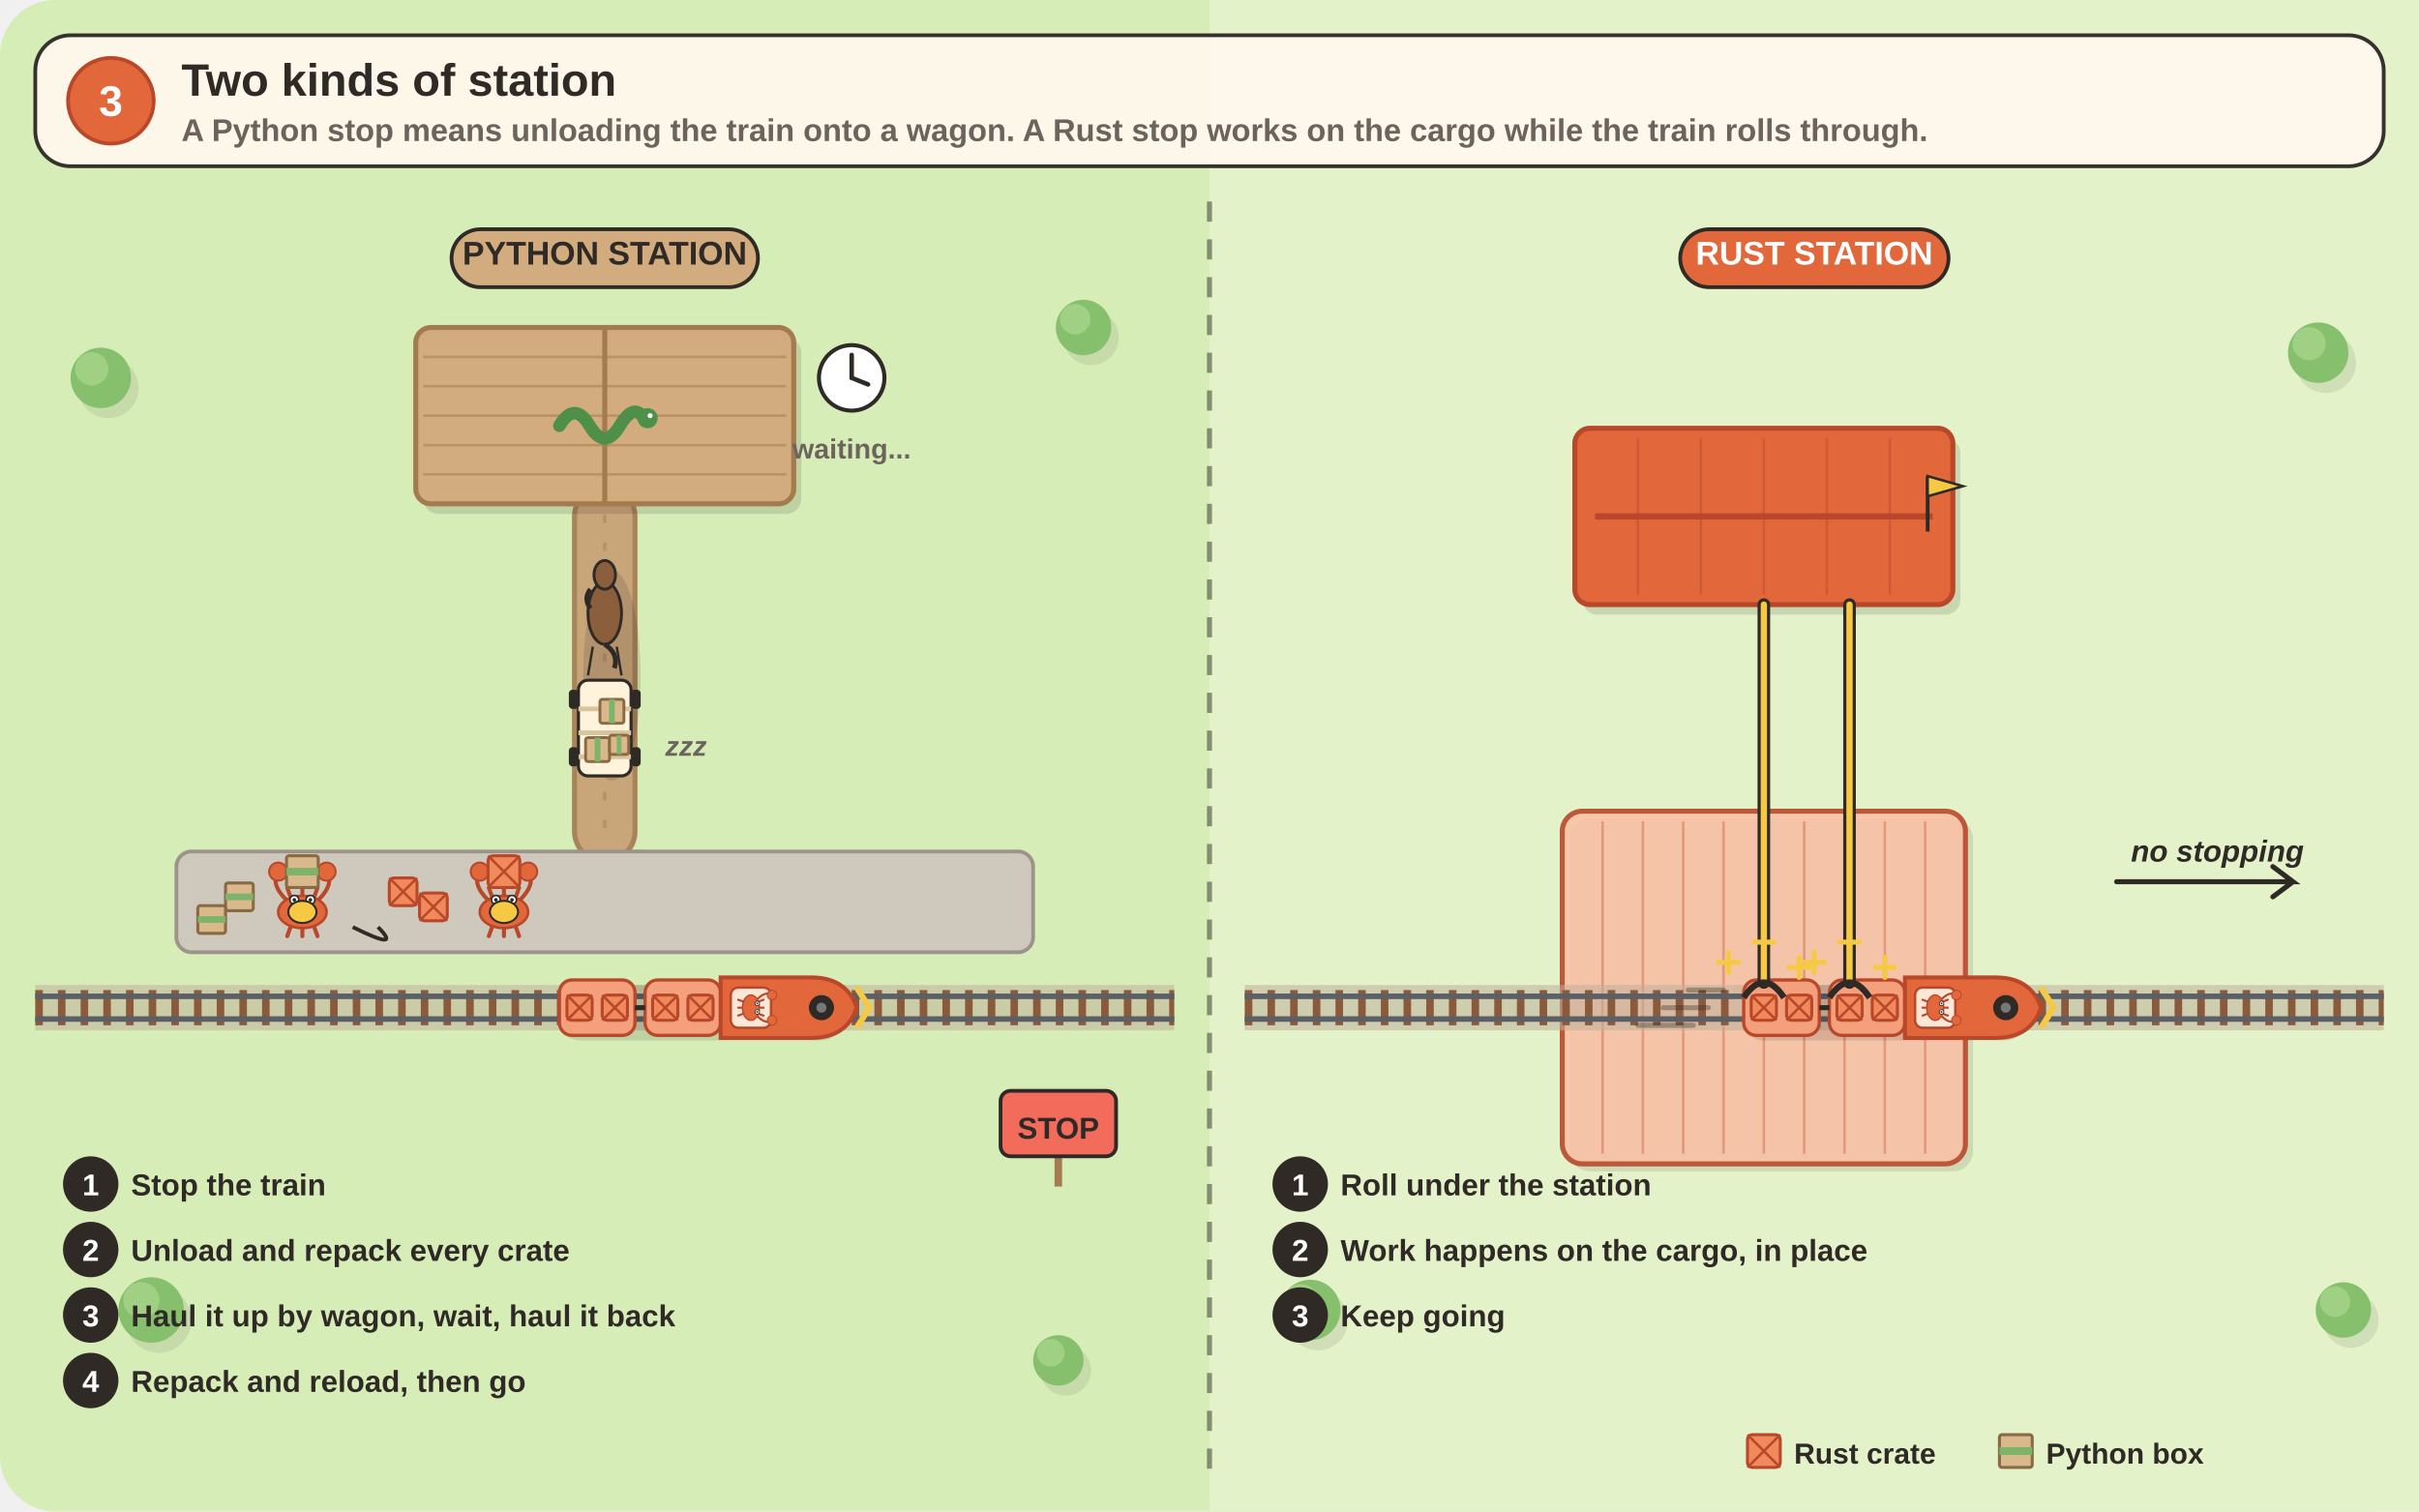
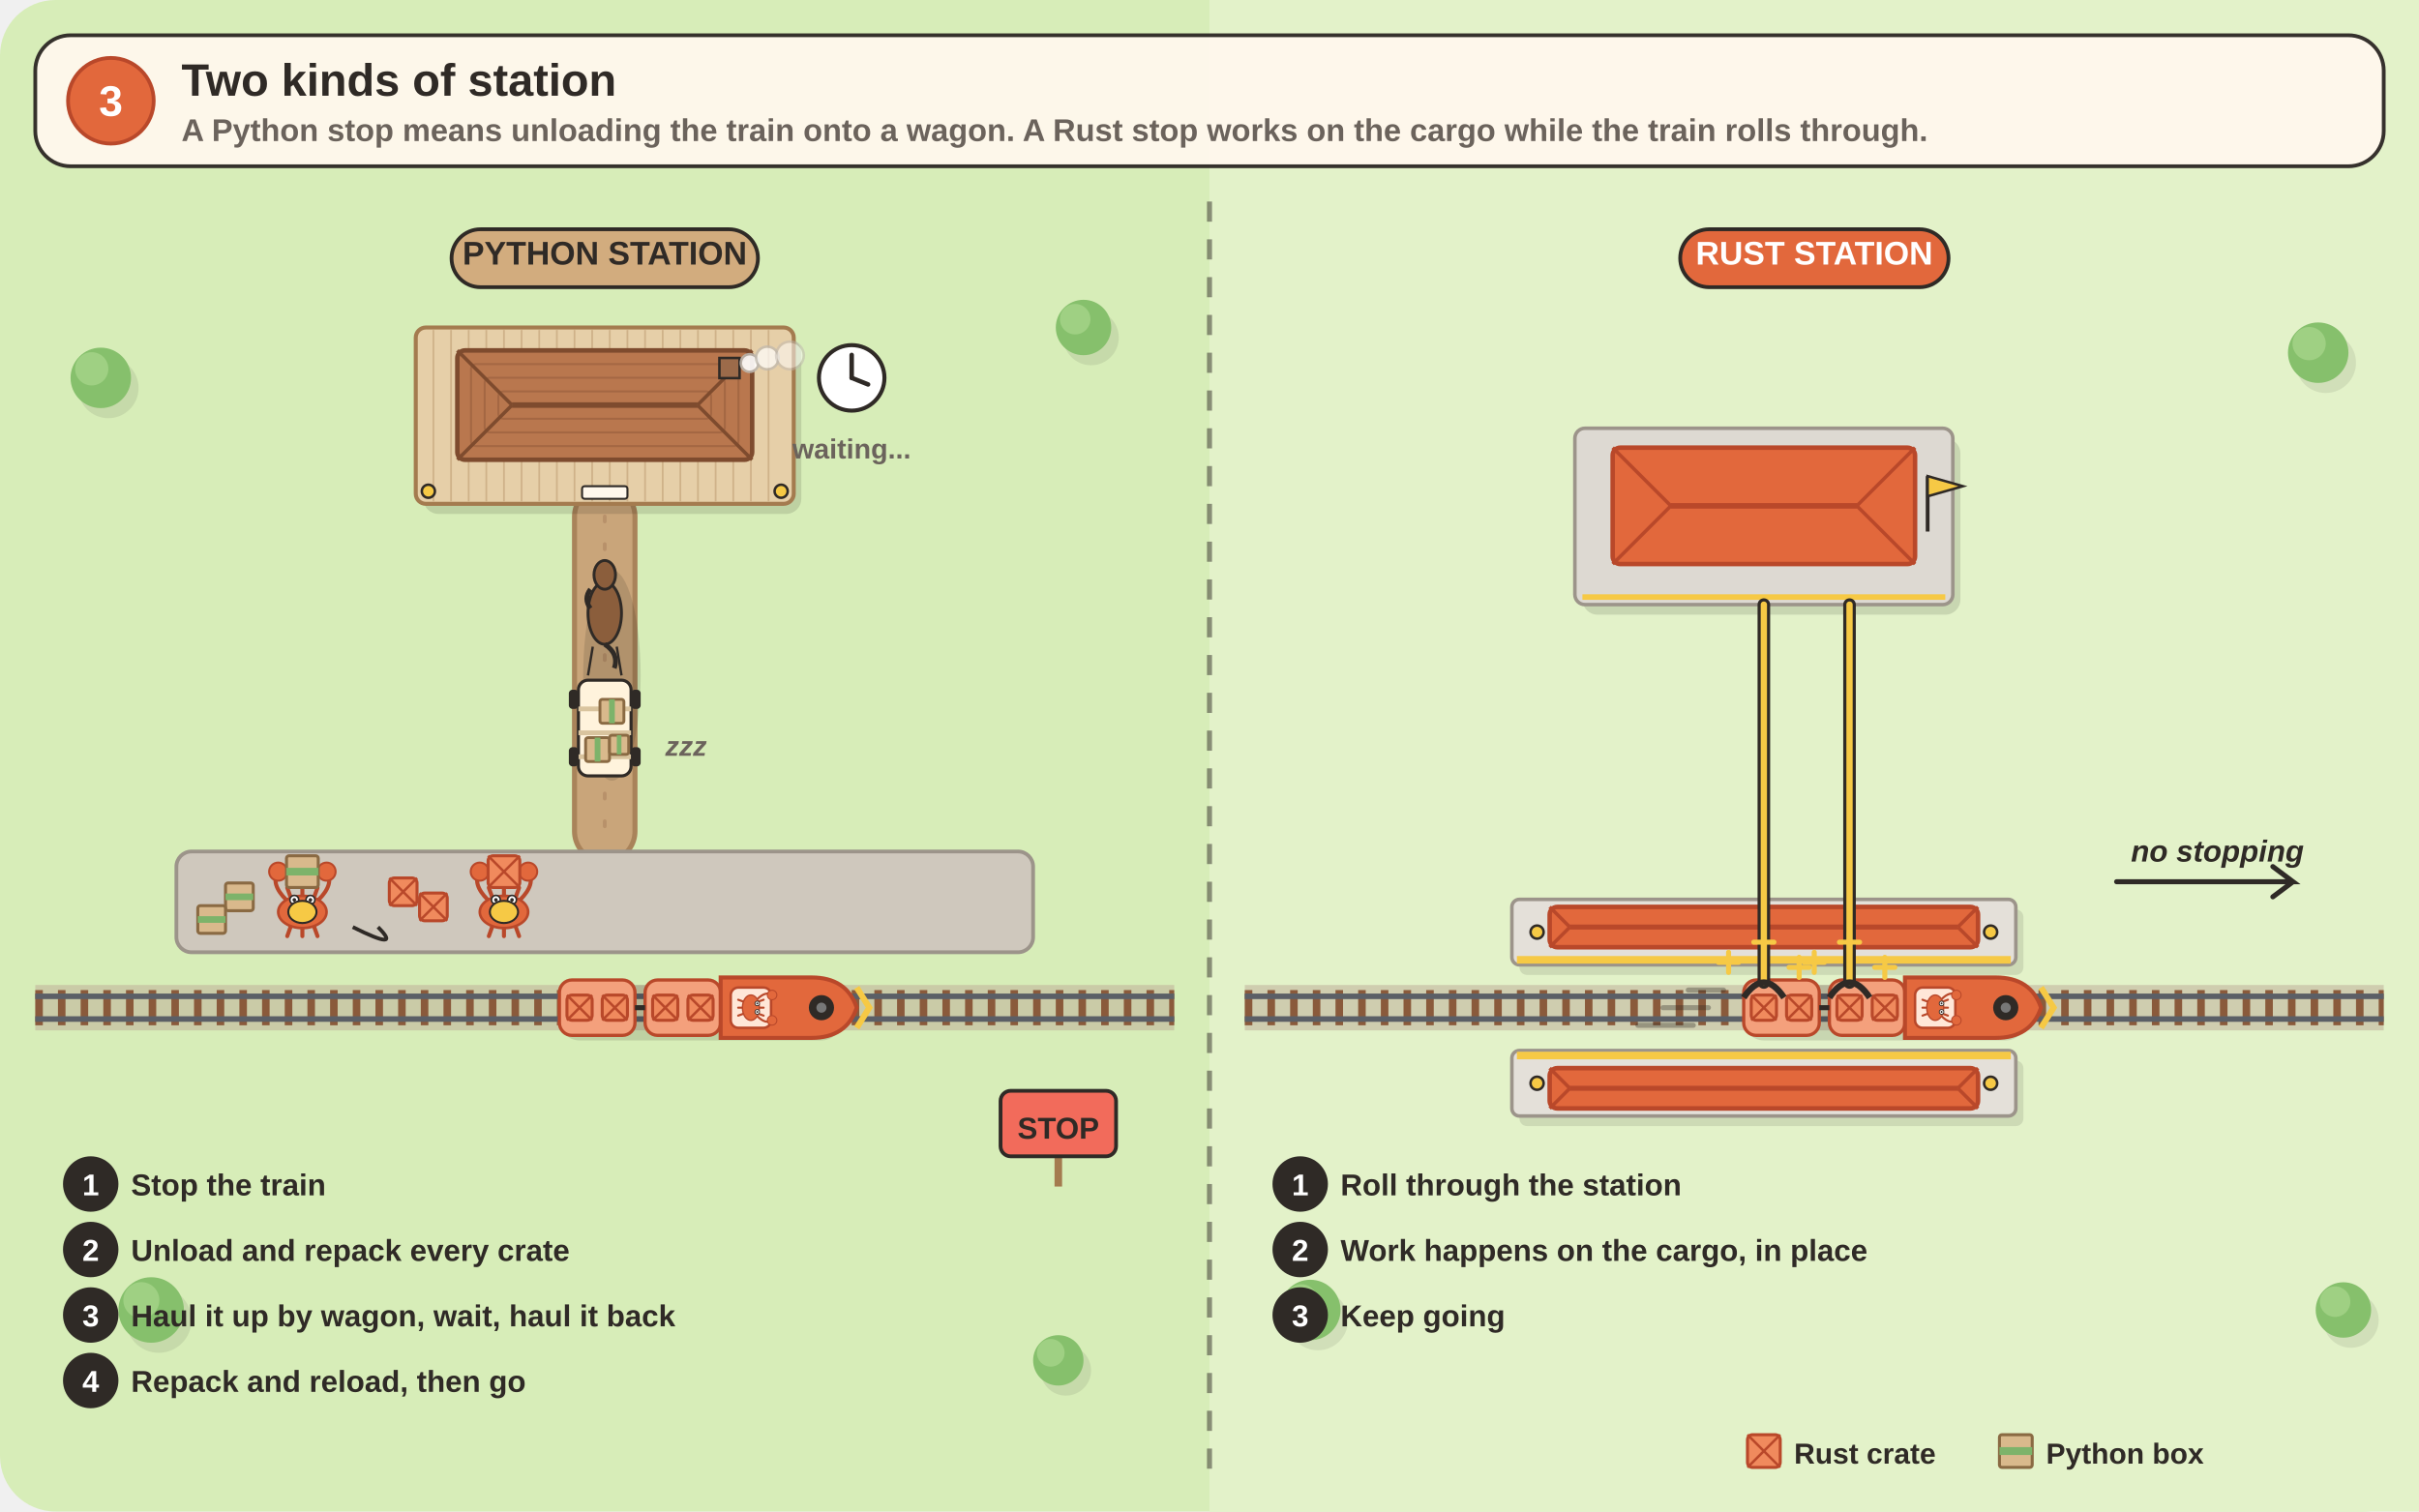
<svg xmlns="http://www.w3.org/2000/svg" viewBox="0 0 960 600" width="960" height="600" role="img" aria-labelledby="t d">
  <rect x="0" y="0" width="960" height="600" rx="22" fill="#D7EDB8" />
  <rect x="480" y="0" width="480" height="600" fill="#E3F2C9" />
  <line x1="480" y1="80" x2="480" y2="584" stroke="#2F2A26" stroke-width="2" stroke-dasharray="8 7" opacity=".5" />
  <circle cx="43" cy="154" r="12" fill="#000" opacity=".08" />
  <circle cx="40" cy="150" r="12" fill="#86C06C" />
  <circle cx="36.4" cy="146.4" r="6.6" fill="#9FD083" />
  <circle cx="433" cy="134" r="11" fill="#000" opacity=".08" />
  <circle cx="430" cy="130" r="11" fill="#86C06C" />
  <circle cx="426.7" cy="126.7" r="6.05" fill="#9FD083" />
  <circle cx="63" cy="524" r="13" fill="#000" opacity=".08" />
  <circle cx="60" cy="520" r="13" fill="#86C06C" />
  <circle cx="56.1" cy="516.1" r="7.15" fill="#9FD083" />
  <circle cx="523" cy="524" r="12" fill="#000" opacity=".08" />
  <circle cx="520" cy="520" r="12" fill="#86C06C" />
  <circle cx="516.4" cy="516.4" r="6.6" fill="#9FD083" />
  <circle cx="923" cy="144" r="12" fill="#000" opacity=".08" />
  <circle cx="920" cy="140" r="12" fill="#86C06C" />
  <circle cx="916.4" cy="136.4" r="6.6" fill="#9FD083" />
  <circle cx="933" cy="524" r="11" fill="#000" opacity=".08" />
  <circle cx="930" cy="520" r="11" fill="#86C06C" />
  <circle cx="926.7" cy="516.7" r="6.05" fill="#9FD083" />
  <circle cx="423" cy="544" r="10" fill="#000" opacity=".08" />
  <circle cx="420" cy="540" r="10" fill="#86C06C" />
  <circle cx="417.0" cy="537.0" r="5.5" fill="#9FD083" />
  <rect x="179.2" y="91" width="121.6" height="23" rx="11.5" fill="#D2AC7E" stroke="#2F2A26" stroke-width="1.5" />
  <text x="240" y="105" font-family="ui-rounded, 'Nunito', 'Segoe UI', 'Helvetica Neue', Arial, sans-serif" font-size="13" font-weight="700" fill="#2F2A26" text-anchor="middle">PYTHON STATION</text>
  <polyline points="240.0,205.0 240.0,330.0" fill="none" stroke="#A9835A" stroke-width="26" stroke-linecap="round" stroke-linejoin="round" opacity="1" />
  <polyline points="240.0,205.0 240.0,330.0" fill="none" stroke="#C9A57A" stroke-width="22" stroke-linecap="round" stroke-linejoin="round" opacity="1" />
  <polyline points="240.0,205.0 240.0,330.0" fill="none" stroke="#B8916A" stroke-width="1.5" stroke-linecap="round" stroke-linejoin="round" stroke-dasharray="2 9" opacity="1" />
  <rect x="168.0" y="134.0" width="150" height="70" rx="6" fill="#000" opacity=".12" />
-   <rect x="165.0" y="130.0" width="150" height="70" rx="6" fill="#D2AC7E" stroke="#A47B4F" stroke-width="2" />
-   <line x1="168.0" y1="141.7" x2="312.0" y2="141.7" stroke="#A47B4F" stroke-width="1" opacity=".55" />
-   <line x1="168.0" y1="153.3" x2="312.0" y2="153.3" stroke="#A47B4F" stroke-width="1" opacity=".55" />
-   <line x1="168.0" y1="165.0" x2="312.0" y2="165.0" stroke="#A47B4F" stroke-width="1" opacity=".55" />
-   <line x1="168.0" y1="176.7" x2="312.0" y2="176.7" stroke="#A47B4F" stroke-width="1" opacity=".55" />
-   <line x1="168.0" y1="188.3" x2="312.0" y2="188.3" stroke="#A47B4F" stroke-width="1" opacity=".55" />
-   <line x1="240" y1="130.0" x2="240" y2="200.0" stroke="#A47B4F" stroke-width="2" />
-   <path d="M222,169 q6,-10 12,0 t12,0 t10,-2" fill="none" stroke="#4E8F4A" stroke-width="5" stroke-linecap="round" />
-   <circle cx="257" cy="166" r="4" fill="#4E8F4A" />
-   <circle cx="258" cy="165" r="1" fill="#fff" />
+   <rect x="165.0" y="130.0" width="150" height="70" rx="4" fill="#E6CFA8" stroke="#A47B4F" stroke-width="1.6" />
+   <line x1="172.0" y1="131.0" x2="172.0" y2="199.0" stroke="#A47B4F" stroke-width=".7" opacity=".35" />
+   <line x1="179.0" y1="131.0" x2="179.0" y2="199.0" stroke="#A47B4F" stroke-width=".7" opacity=".35" />
+   <line x1="186.0" y1="131.0" x2="186.0" y2="199.0" stroke="#A47B4F" stroke-width=".7" opacity=".35" />
+   <line x1="193.0" y1="131.0" x2="193.0" y2="199.0" stroke="#A47B4F" stroke-width=".7" opacity=".35" />
+   <line x1="200.0" y1="131.0" x2="200.0" y2="199.0" stroke="#A47B4F" stroke-width=".7" opacity=".35" />
+   <line x1="207.0" y1="131.0" x2="207.0" y2="199.0" stroke="#A47B4F" stroke-width=".7" opacity=".35" />
+   <line x1="214.0" y1="131.0" x2="214.0" y2="199.0" stroke="#A47B4F" stroke-width=".7" opacity=".35" />
+   <line x1="221.0" y1="131.0" x2="221.0" y2="199.0" stroke="#A47B4F" stroke-width=".7" opacity=".35" />
+   <line x1="228.0" y1="131.0" x2="228.0" y2="199.0" stroke="#A47B4F" stroke-width=".7" opacity=".35" />
+   <line x1="235.0" y1="131.0" x2="235.0" y2="199.0" stroke="#A47B4F" stroke-width=".7" opacity=".35" />
+   <line x1="242.0" y1="131.0" x2="242.0" y2="199.0" stroke="#A47B4F" stroke-width=".7" opacity=".35" />
+   <line x1="249.0" y1="131.0" x2="249.0" y2="199.0" stroke="#A47B4F" stroke-width=".7" opacity=".35" />
+   <line x1="256.0" y1="131.0" x2="256.0" y2="199.0" stroke="#A47B4F" stroke-width=".7" opacity=".35" />
+   <line x1="263.0" y1="131.0" x2="263.0" y2="199.0" stroke="#A47B4F" stroke-width=".7" opacity=".35" />
+   <line x1="270.0" y1="131.0" x2="270.0" y2="199.0" stroke="#A47B4F" stroke-width=".7" opacity=".35" />
+   <line x1="277.0" y1="131.0" x2="277.0" y2="199.0" stroke="#A47B4F" stroke-width=".7" opacity=".35" />
+   <line x1="284.0" y1="131.0" x2="284.0" y2="199.0" stroke="#A47B4F" stroke-width=".7" opacity=".35" />
+   <line x1="291.0" y1="131.0" x2="291.0" y2="199.0" stroke="#A47B4F" stroke-width=".7" opacity=".35" />
+   <line x1="298.0" y1="131.0" x2="298.0" y2="199.0" stroke="#A47B4F" stroke-width=".7" opacity=".35" />
+   <line x1="305.0" y1="131.0" x2="305.0" y2="199.0" stroke="#A47B4F" stroke-width=".7" opacity=".35" />
+   <rect x="181.5" y="139.1" width="117.0" height="43.4" rx="3" fill="#B9774E" stroke="#7E4B2E" stroke-width="1.8" />
+   <rect x="186.925" y="144.525" width="106.15" height="32.55" rx="2" fill="none" stroke="#7E4B2E" stroke-width=".8" opacity=".35" />
+   <rect x="192.35" y="149.95" width="95.3" height="21.7" rx="2" fill="none" stroke="#7E4B2E" stroke-width=".8" opacity=".35" />
+   <rect x="197.775" y="155.375" width="84.45" height="10.85" rx="2" fill="none" stroke="#7E4B2E" stroke-width=".8" opacity=".35" />
+   <line x1="181.5" y1="139.1" x2="203.2" y2="160.8" stroke="#7E4B2E" stroke-width="1.4" />
+   <line x1="181.5" y1="182.5" x2="203.2" y2="160.8" stroke="#7E4B2E" stroke-width="1.4" />
+   <line x1="298.5" y1="139.1" x2="276.8" y2="160.8" stroke="#7E4B2E" stroke-width="1.4" />
+   <line x1="298.5" y1="182.5" x2="276.8" y2="160.8" stroke="#7E4B2E" stroke-width="1.4" />
+   <line x1="203.2" y1="160.8" x2="276.8" y2="160.8" stroke="#7E4B2E" stroke-width="2.2" />
+   <rect x="285.5" y="142.1" width="8" height="8" fill="#9C6B4A" stroke="#2F2A26" stroke-width="1" />
+   <circle cx="297.5" cy="144.1" r="3.5" fill="#fff" stroke="#BDB6AD" stroke-width="1" opacity="0.9" />
+   <circle cx="304.5" cy="142.1" r="4.5" fill="#fff" stroke="#BDB6AD" stroke-width="1" opacity="0.7" />
+   <circle cx="313.5" cy="141.1" r="5.5" fill="#fff" stroke="#BDB6AD" stroke-width="1" opacity="0.5" />
+   <circle cx="170.0" cy="195.0" r="2.6" fill="#F6C945" stroke="#2F2A26" stroke-width="1" />
+   <circle cx="310.0" cy="195.0" r="2.6" fill="#F6C945" stroke="#2F2A26" stroke-width="1" />
+   <rect x="231" y="193.0" width="18" height="5" rx="1" fill="#FFF8EC" stroke="#2F2A26" stroke-width=".8" />
  <circle cx="338" cy="150" r="13" fill="#fff" stroke="#2F2A26" stroke-width="1.6" />
  <line x1="338" y1="150" x2="338" y2="140.9" stroke="#2F2A26" stroke-width="1.8" stroke-linecap="round" />
  <line x1="338" y1="150" x2="344.5" y2="152.6" stroke="#2F2A26" stroke-width="1.8" stroke-linecap="round" />
  <text x="338" y="182" font-family="ui-rounded, 'Nunito', 'Segoe UI', 'Helvetica Neue', Arial, sans-serif" font-size="11" font-weight="700" fill="#6B635C" text-anchor="middle">waiting...</text>
  <rect x="70" y="338" width="340" height="40" rx="6" fill="#CFC8BD" stroke="#9C948A" stroke-width="1.5" />
  <polyline points="14.0,400.0 466.0,400.0" fill="none" stroke="#BFAF99" stroke-width="18" stroke-linecap="butt" stroke-linejoin="round" opacity="0.55" />
  <polyline points="14.0,400.0 466.0,400.0" fill="none" stroke="#8A5A3B" stroke-width="14" stroke-linecap="butt" stroke-linejoin="round" stroke-dasharray="3 6" opacity="1" />
  <polyline points="14.0,395.5 466.0,395.5" fill="none" stroke="#5B5F66" stroke-width="2.2" stroke-linecap="butt" stroke-linejoin="round" opacity="1" />
  <polyline points="14.0,404.5 466.0,404.5" fill="none" stroke="#5B5F66" stroke-width="2.2" stroke-linecap="butt" stroke-linejoin="round" opacity="1" />
  <g transform="translate(330 400) rotate(0) scale(1.0)">
    <rect x="-108" y="-9" width="112" height="22" rx="8" fill="#000" opacity=".12" />
    <rect x="-74" y="-11" width="30" height="22" rx="5" fill="#F4A07C" stroke="#B9482A" stroke-width="1.3" />
    <rect x="-71.0" y="-5.0" width="10" height="10" rx="2" fill="#F08A5D" stroke="#B9482A" stroke-width="1.2" />
    <path d="M-71.0,-5.0 L-61.0,5.0 M-61.0,-5.0 L-71.0,5.0" stroke="#B9482A" stroke-width="1" />
    <rect x="-57.0" y="-5.0" width="10" height="10" rx="2" fill="#F08A5D" stroke="#B9482A" stroke-width="1.2" />
    <path d="M-57.0,-5.0 L-47.0,5.0 M-47.0,-5.0 L-57.0,5.0" stroke="#B9482A" stroke-width="1" />
    <line x1="-44" y1="0" x2="-40" y2="0" stroke="#2F2A26" stroke-width="2" />
    <rect x="-108" y="-11" width="30" height="22" rx="5" fill="#F4A07C" stroke="#B9482A" stroke-width="1.3" />
    <rect x="-105.0" y="-5.0" width="10" height="10" rx="2" fill="#F08A5D" stroke="#B9482A" stroke-width="1.2" />
    <path d="M-105.0,-5.0 L-95.0,5.0 M-95.0,-5.0 L-105.0,5.0" stroke="#B9482A" stroke-width="1" />
    <rect x="-91.0" y="-5.0" width="10" height="10" rx="2" fill="#F08A5D" stroke="#B9482A" stroke-width="1.2" />
    <path d="M-91.0,-5.0 L-81.0,5.0 M-81.0,-5.0 L-91.0,5.0" stroke="#B9482A" stroke-width="1" />
    <line x1="-78" y1="0" x2="-74" y2="0" stroke="#2F2A26" stroke-width="2" />
    <path d="M-44,-12 h36 q14,0 18,12 q-4,12 -18,12 h-36 z" fill="#E2683C" stroke="#B9482A" stroke-width="1.6" />
    <rect x="-40" y="-8" width="16" height="16" rx="3" fill="#FFE7D8" stroke="#B9482A" stroke-width="1" />
    <circle cx="-4" cy="0" r="5" fill="#2F2A26" />
    <circle cx="-4" cy="0" r="2" fill="#777" />
    <path d="M10,-8 l5,8 l-5,8" fill="none" stroke="#F6C945" stroke-width="2.4" />
    <g transform="translate(-32 0) rotate(90) scale(0.42)">
      <line x1="-5" y1="-5" x2="-7.5" y2="-12" stroke="#B9482A" stroke-width="2" stroke-linecap="round" />
      <line x1="0" y1="-5" x2="0.0" y2="-12" stroke="#B9482A" stroke-width="2" stroke-linecap="round" />
      <line x1="5" y1="-5" x2="7.5" y2="-12" stroke="#B9482A" stroke-width="2" stroke-linecap="round" />
      <line x1="-5" y1="5" x2="-7.5" y2="12" stroke="#B9482A" stroke-width="2" stroke-linecap="round" />
      <line x1="0" y1="5" x2="0.0" y2="12" stroke="#B9482A" stroke-width="2" stroke-linecap="round" />
      <line x1="5" y1="5" x2="7.5" y2="12" stroke="#B9482A" stroke-width="2" stroke-linecap="round" />
      <path d="M-8,-6 q-8,-8 -4,-14 M8,-6 q8,-8 4,-14" stroke="#B9482A" stroke-width="2" fill="none" />
      <circle cx="-12" cy="-20" r="4.5" fill="#E2683C" stroke="#B9482A" stroke-width="1" />
      <circle cx="12" cy="-20" r="4.5" fill="#E2683C" stroke="#B9482A" stroke-width="1" />
      <ellipse cx="0" cy="0" rx="12" ry="8" fill="#E2683C" stroke="#B9482A" stroke-width="1.3" />
      <circle cx="-4" cy="-6" r="2.2" fill="#fff" stroke="#2F2A26" stroke-width=".8" />
      <circle cx="4" cy="-6" r="2.2" fill="#fff" stroke="#2F2A26" stroke-width=".8" />
      <circle cx="-4" cy="-6" r=".9" fill="#2F2A26" />
      <circle cx="4" cy="-6" r=".9" fill="#2F2A26" />
    </g>
  </g>
  <line x1="420" y1="459.0" x2="420" y2="471.0" stroke="#A47B4F" stroke-width="3" />
  <rect x="397.08" y="433.0" width="45.84" height="26" rx="4" fill="#F26B5B" stroke="#2F2A26" stroke-width="1.5" />
  <text x="420" y="452.0" font-family="ui-rounded, 'Nunito', 'Segoe UI', 'Helvetica Neue', Arial, sans-serif" font-size="12" font-weight="800" fill="#2F2A26" text-anchor="middle">STOP</text>
  <g transform="translate(200 362) rotate(0) scale(0.8)">
    <line x1="-5" y1="-5" x2="-7.5" y2="-12" stroke="#B9482A" stroke-width="2" stroke-linecap="round" />
    <line x1="0" y1="-5" x2="0.0" y2="-12" stroke="#B9482A" stroke-width="2" stroke-linecap="round" />
    <line x1="5" y1="-5" x2="7.5" y2="-12" stroke="#B9482A" stroke-width="2" stroke-linecap="round" />
    <line x1="-5" y1="5" x2="-7.5" y2="12" stroke="#B9482A" stroke-width="2" stroke-linecap="round" />
    <line x1="0" y1="5" x2="0.0" y2="12" stroke="#B9482A" stroke-width="2" stroke-linecap="round" />
    <line x1="5" y1="5" x2="7.5" y2="12" stroke="#B9482A" stroke-width="2" stroke-linecap="round" />
    <path d="M-8,-6 q-8,-8 -4,-14 M8,-6 q8,-8 4,-14" stroke="#B9482A" stroke-width="2" fill="none" />
    <circle cx="-12" cy="-20" r="4.5" fill="#E2683C" stroke="#B9482A" stroke-width="1" />
    <circle cx="12" cy="-20" r="4.5" fill="#E2683C" stroke="#B9482A" stroke-width="1" />
    <ellipse cx="0" cy="0" rx="12" ry="8" fill="#E2683C" stroke="#B9482A" stroke-width="1.3" />
    <circle cx="-4" cy="-6" r="2.2" fill="#fff" stroke="#2F2A26" stroke-width=".8" />
    <circle cx="4" cy="-6" r="2.2" fill="#fff" stroke="#2F2A26" stroke-width=".8" />
    <circle cx="-4" cy="-6" r=".9" fill="#2F2A26" />
    <circle cx="4" cy="-6" r=".9" fill="#2F2A26" />
    <ellipse cx="0" cy="0" rx="7" ry="5.5" fill="#F6C945" stroke="#2F2A26" stroke-width="1" />
  </g>
  <rect x="193.7" y="339.7" width="12.6" height="12.6" rx="2" fill="#F08A5D" stroke="#B9482A" stroke-width="1.2" />
  <path d="M193.7,339.7 L206.3,352.3 M206.3,339.7 L193.7,352.3" stroke="#B9482A" stroke-width="1" />
  <g transform="translate(120 362) rotate(0) scale(0.8)">
    <line x1="-5" y1="-5" x2="-7.5" y2="-12" stroke="#B9482A" stroke-width="2" stroke-linecap="round" />
    <line x1="0" y1="-5" x2="0.0" y2="-12" stroke="#B9482A" stroke-width="2" stroke-linecap="round" />
    <line x1="5" y1="-5" x2="7.5" y2="-12" stroke="#B9482A" stroke-width="2" stroke-linecap="round" />
    <line x1="-5" y1="5" x2="-7.5" y2="12" stroke="#B9482A" stroke-width="2" stroke-linecap="round" />
    <line x1="0" y1="5" x2="0.0" y2="12" stroke="#B9482A" stroke-width="2" stroke-linecap="round" />
    <line x1="5" y1="5" x2="7.5" y2="12" stroke="#B9482A" stroke-width="2" stroke-linecap="round" />
    <path d="M-8,-6 q-8,-8 -4,-14 M8,-6 q8,-8 4,-14" stroke="#B9482A" stroke-width="2" fill="none" />
    <circle cx="-12" cy="-20" r="4.5" fill="#E2683C" stroke="#B9482A" stroke-width="1" />
    <circle cx="12" cy="-20" r="4.5" fill="#E2683C" stroke="#B9482A" stroke-width="1" />
    <ellipse cx="0" cy="0" rx="12" ry="8" fill="#E2683C" stroke="#B9482A" stroke-width="1.3" />
    <circle cx="-4" cy="-6" r="2.2" fill="#fff" stroke="#2F2A26" stroke-width=".8" />
    <circle cx="4" cy="-6" r="2.2" fill="#fff" stroke="#2F2A26" stroke-width=".8" />
    <circle cx="-4" cy="-6" r=".9" fill="#2F2A26" />
    <circle cx="4" cy="-6" r=".9" fill="#2F2A26" />
    <ellipse cx="0" cy="0" rx="7" ry="5.5" fill="#F6C945" stroke="#2F2A26" stroke-width="1" />
  </g>
  <rect x="113.7" y="339.7" width="12.6" height="12.6" rx="1" fill="#D9B98C" stroke="#8A6A43" stroke-width="1.2" />
  <rect x="113.7" y="344.488" width="12.6" height="3.024" fill="#7DB36A" />
  <rect x="154.5" y="348.5" width="11" height="11" rx="2" fill="#F08A5D" stroke="#B9482A" stroke-width="1.2" />
  <path d="M154.5,348.5 L165.5,359.5 M165.5,348.5 L154.5,359.5" stroke="#B9482A" stroke-width="1" />
  <rect x="166.5" y="354.5" width="11" height="11" rx="2" fill="#F08A5D" stroke="#B9482A" stroke-width="1.2" />
  <path d="M166.5,354.5 L177.5,365.5 M177.5,354.5 L166.5,365.5" stroke="#B9482A" stroke-width="1" />
  <path d="M150,368 q10,10 -10,0" fill="none" stroke="#2F2A26" stroke-width="1.5" />
  <rect x="89.5" y="350.5" width="11" height="11" rx="1" fill="#D9B98C" stroke="#8A6A43" stroke-width="1.2" />
  <rect x="89.5" y="354.68" width="11" height="2.64" fill="#7DB36A" />
  <rect x="78.5" y="359.5" width="11" height="11" rx="1" fill="#D9B98C" stroke="#8A6A43" stroke-width="1.2" />
  <rect x="78.5" y="363.68" width="11" height="2.64" fill="#7DB36A" />
  <g transform="translate(240 270) rotate(-90) scale(0.95)">
    <ellipse cx="2" cy="3" rx="44" ry="12" fill="#000" opacity=".12" />
    <ellipse cx="28" cy="0" rx="13" ry="7" fill="#8B5E3C" stroke="#2F2A26" stroke-width="1.2" />
    <ellipse cx="44" cy="0" rx="6" ry="4.5" fill="#8B5E3C" stroke="#2F2A26" stroke-width="1.2" />
    <path d="M30,-6 q4,-3 8,0" stroke="#2F2A26" stroke-width="2" fill="none" />
    <path d="M15,0 q-4,6 -10,4" stroke="#2F2A26" stroke-width="2" fill="none" />
    <line x1="14" y1="-5" x2="2" y2="-7" stroke="#2F2A26" stroke-width="1" />
    <line x1="14" y1="5" x2="2" y2="7" stroke="#2F2A26" stroke-width="1" />
    <rect x="-40" y="-11" width="40" height="22" rx="4" fill="#FFF3DC" stroke="#2F2A26" stroke-width="1.3" />
    <path d="M-32,-11 v22 M-22,-11 v22 M-12,-11 v22" stroke="#D9C49E" stroke-width="2" />
    <rect x="-36" y="-15" width="8" height="4" rx="1.5" fill="#2F2A26" />
    <rect x="-12" y="-15" width="8" height="4" rx="1.5" fill="#2F2A26" />
    <rect x="-36" y="11" width="8" height="4" rx="1.5" fill="#2F2A26" />
    <rect x="-12" y="11" width="8" height="4" rx="1.5" fill="#2F2A26" />
    <rect x="-34.0" y="-8.0" width="10" height="10" rx="1" fill="#D9B98C" stroke="#8A6A43" stroke-width="1.2" />
    <rect x="-34.0" y="-4.2" width="10" height="2.4" fill="#7DB36A" />
    <rect x="-18.0" y="-2.0" width="10" height="10" rx="1" fill="#D9B98C" stroke="#8A6A43" stroke-width="1.2" />
    <rect x="-18.0" y="1.8" width="10" height="2.4" fill="#7DB36A" />
    <rect x="-31.0" y="2.0" width="8" height="8" rx="1" fill="#D9B98C" stroke="#8A6A43" stroke-width="1.2" />
    <rect x="-31.0" y="5.04" width="8" height="1.92" fill="#7DB36A" />
  </g>
  <text x="264" y="300" font-family="ui-rounded, 'Nunito', 'Segoe UI', 'Helvetica Neue', Arial, sans-serif" font-size="11" font-weight="800" fill="#6B635C" text-anchor="start" font-style="italic">zzz</text>
  <circle cx="36" cy="470" r="11" fill="#2F2A26" />
  <text x="36" y="474.5" font-family="ui-rounded, 'Nunito', 'Segoe UI', 'Helvetica Neue', Arial, sans-serif" font-size="12" font-weight="800" fill="#fff" text-anchor="middle">1</text>
  <text x="52" y="474.5" font-family="ui-rounded, 'Nunito', 'Segoe UI', 'Helvetica Neue', Arial, sans-serif" font-size="12" font-weight="800" fill="#2F2A26" text-anchor="start">Stop the train</text>
  <circle cx="36" cy="496" r="11" fill="#2F2A26" />
  <text x="36" y="500.5" font-family="ui-rounded, 'Nunito', 'Segoe UI', 'Helvetica Neue', Arial, sans-serif" font-size="12" font-weight="800" fill="#fff" text-anchor="middle">2</text>
  <text x="52" y="500.5" font-family="ui-rounded, 'Nunito', 'Segoe UI', 'Helvetica Neue', Arial, sans-serif" font-size="12" font-weight="800" fill="#2F2A26" text-anchor="start">Unload and repack every crate</text>
  <circle cx="36" cy="522" r="11" fill="#2F2A26" />
  <text x="36" y="526.5" font-family="ui-rounded, 'Nunito', 'Segoe UI', 'Helvetica Neue', Arial, sans-serif" font-size="12" font-weight="800" fill="#fff" text-anchor="middle">3</text>
  <text x="52" y="526.5" font-family="ui-rounded, 'Nunito', 'Segoe UI', 'Helvetica Neue', Arial, sans-serif" font-size="12" font-weight="800" fill="#2F2A26" text-anchor="start">Haul it up by wagon, wait, haul it back</text>
  <circle cx="36" cy="548" r="11" fill="#2F2A26" />
  <text x="36" y="552.5" font-family="ui-rounded, 'Nunito', 'Segoe UI', 'Helvetica Neue', Arial, sans-serif" font-size="12" font-weight="800" fill="#fff" text-anchor="middle">4</text>
  <text x="52" y="552.5" font-family="ui-rounded, 'Nunito', 'Segoe UI', 'Helvetica Neue', Arial, sans-serif" font-size="12" font-weight="800" fill="#2F2A26" text-anchor="start">Repack and reload, then go</text>
  <rect x="666.8" y="91" width="106.5" height="23" rx="11.5" fill="#E2683C" stroke="#2F2A26" stroke-width="1.5" />
  <text x="720" y="105" font-family="ui-rounded, 'Nunito', 'Segoe UI', 'Helvetica Neue', Arial, sans-serif" font-size="13" font-weight="700" fill="#fff" text-anchor="middle">RUST STATION</text>
-   <rect x="623" y="325" width="160" height="140" rx="8" fill="#000" opacity=".1" />
-   <rect x="620" y="322" width="160" height="140" rx="8" fill="#F9C2A6" opacity=".9" stroke="#B9482A" stroke-width="2" />
-   <line x1="636" y1="326" x2="636" y2="458" stroke="#B9482A" stroke-width="1" opacity=".35" />
-   <line x1="652" y1="326" x2="652" y2="458" stroke="#B9482A" stroke-width="1" opacity=".35" />
-   <line x1="668" y1="326" x2="668" y2="458" stroke="#B9482A" stroke-width="1" opacity=".35" />
-   <line x1="684" y1="326" x2="684" y2="458" stroke="#B9482A" stroke-width="1" opacity=".35" />
-   <line x1="700" y1="326" x2="700" y2="458" stroke="#B9482A" stroke-width="1" opacity=".35" />
-   <line x1="716" y1="326" x2="716" y2="458" stroke="#B9482A" stroke-width="1" opacity=".35" />
-   <line x1="732" y1="326" x2="732" y2="458" stroke="#B9482A" stroke-width="1" opacity=".35" />
-   <line x1="748" y1="326" x2="748" y2="458" stroke="#B9482A" stroke-width="1" opacity=".35" />
-   <line x1="764" y1="326" x2="764" y2="458" stroke="#B9482A" stroke-width="1" opacity=".35" />
+   <rect x="603" y="361" width="200" height="26" rx="3" fill="#000" opacity=".1" />
+   <rect x="600" y="357" width="200" height="26" rx="3" fill="#E4E0D9" stroke="#9C948A" stroke-width="1.4" />
+   <line x1="602" y1="381" x2="798" y2="381" stroke="#F6C945" stroke-width="3" />
+   <rect x="615.0" y="360.0" width="170" height="16" rx="3" fill="#E2683C" stroke="#B9482A" stroke-width="1.8" />
+   <line x1="615.0" y1="360.0" x2="623.0" y2="368" stroke="#B9482A" stroke-width="1.4" />
+   <line x1="615.0" y1="376.0" x2="623.0" y2="368" stroke="#B9482A" stroke-width="1.4" />
+   <line x1="785.0" y1="360.0" x2="777.0" y2="368" stroke="#B9482A" stroke-width="1.4" />
+   <line x1="785.0" y1="376.0" x2="777.0" y2="368" stroke="#B9482A" stroke-width="1.4" />
+   <line x1="623.0" y1="368" x2="777.0" y2="368" stroke="#B9482A" stroke-width="2" />
+   <circle cx="610" cy="370" r="2.6" fill="#F6C945" stroke="#2F2A26" stroke-width="1" />
+   <circle cx="790" cy="370" r="2.6" fill="#F6C945" stroke="#2F2A26" stroke-width="1" />
+   <rect x="603" y="421" width="200" height="26" rx="3" fill="#000" opacity=".1" />
+   <rect x="600" y="417" width="200" height="26" rx="3" fill="#E4E0D9" stroke="#9C948A" stroke-width="1.4" />
+   <line x1="602" y1="419" x2="798" y2="419" stroke="#F6C945" stroke-width="3" />
+   <rect x="615.0" y="424.0" width="170" height="16" rx="3" fill="#E2683C" stroke="#B9482A" stroke-width="1.8" />
+   <line x1="615.0" y1="424.0" x2="623.0" y2="432" stroke="#B9482A" stroke-width="1.4" />
+   <line x1="615.0" y1="440.0" x2="623.0" y2="432" stroke="#B9482A" stroke-width="1.4" />
+   <line x1="785.0" y1="424.0" x2="777.0" y2="432" stroke="#B9482A" stroke-width="1.4" />
+   <line x1="785.0" y1="440.0" x2="777.0" y2="432" stroke="#B9482A" stroke-width="1.4" />
+   <line x1="623.0" y1="432" x2="777.0" y2="432" stroke="#B9482A" stroke-width="2" />
+   <circle cx="610" cy="430" r="2.6" fill="#F6C945" stroke="#2F2A26" stroke-width="1" />
+   <circle cx="790" cy="430" r="2.6" fill="#F6C945" stroke="#2F2A26" stroke-width="1" />
  <polyline points="494.0,400.0 946.0,400.0" fill="none" stroke="#BFAF99" stroke-width="18" stroke-linecap="butt" stroke-linejoin="round" opacity="0.55" />
  <polyline points="494.0,400.0 946.0,400.0" fill="none" stroke="#8A5A3B" stroke-width="14" stroke-linecap="butt" stroke-linejoin="round" stroke-dasharray="3 6" opacity="1" />
  <polyline points="494.0,395.5 946.0,395.5" fill="none" stroke="#5B5F66" stroke-width="2.2" stroke-linecap="butt" stroke-linejoin="round" opacity="1" />
  <polyline points="494.0,404.5 946.0,404.5" fill="none" stroke="#5B5F66" stroke-width="2.2" stroke-linecap="butt" stroke-linejoin="round" opacity="1" />
  <g transform="translate(800 400) rotate(0) scale(1.0)">
    <line x1="-116" y1="-7" x2="-130" y2="-7" stroke="#2F2A26" stroke-width="2" stroke-linecap="round" opacity=".35" />
    <line x1="-122" y1="0" x2="-140" y2="0" stroke="#2F2A26" stroke-width="2" stroke-linecap="round" opacity=".35" />
    <line x1="-128" y1="7" x2="-150" y2="7" stroke="#2F2A26" stroke-width="2" stroke-linecap="round" opacity=".35" />
    <rect x="-108" y="-9" width="112" height="22" rx="8" fill="#000" opacity=".12" />
    <rect x="-74" y="-11" width="30" height="22" rx="5" fill="#F4A07C" stroke="#B9482A" stroke-width="1.3" />
    <rect x="-71.0" y="-5.0" width="10" height="10" rx="2" fill="#F08A5D" stroke="#B9482A" stroke-width="1.2" />
    <path d="M-71.0,-5.0 L-61.0,5.0 M-61.0,-5.0 L-71.0,5.0" stroke="#B9482A" stroke-width="1" />
    <rect x="-57.0" y="-5.0" width="10" height="10" rx="2" fill="#F08A5D" stroke="#B9482A" stroke-width="1.2" />
    <path d="M-57.0,-5.0 L-47.0,5.0 M-47.0,-5.0 L-57.0,5.0" stroke="#B9482A" stroke-width="1" />
    <line x1="-44" y1="0" x2="-40" y2="0" stroke="#2F2A26" stroke-width="2" />
    <rect x="-108" y="-11" width="30" height="22" rx="5" fill="#F4A07C" stroke="#B9482A" stroke-width="1.3" />
    <rect x="-105.0" y="-5.0" width="10" height="10" rx="2" fill="#F08A5D" stroke="#B9482A" stroke-width="1.2" />
    <path d="M-105.0,-5.0 L-95.0,5.0 M-95.0,-5.0 L-105.0,5.0" stroke="#B9482A" stroke-width="1" />
    <rect x="-91.0" y="-5.0" width="10" height="10" rx="2" fill="#F08A5D" stroke="#B9482A" stroke-width="1.2" />
    <path d="M-91.0,-5.0 L-81.0,5.0 M-81.0,-5.0 L-91.0,5.0" stroke="#B9482A" stroke-width="1" />
    <line x1="-78" y1="0" x2="-74" y2="0" stroke="#2F2A26" stroke-width="2" />
    <path d="M-44,-12 h36 q14,0 18,12 q-4,12 -18,12 h-36 z" fill="#E2683C" stroke="#B9482A" stroke-width="1.6" />
    <rect x="-40" y="-8" width="16" height="16" rx="3" fill="#FFE7D8" stroke="#B9482A" stroke-width="1" />
    <circle cx="-4" cy="0" r="5" fill="#2F2A26" />
    <circle cx="-4" cy="0" r="2" fill="#777" />
    <path d="M10,-8 l5,8 l-5,8" fill="none" stroke="#F6C945" stroke-width="2.4" />
    <g transform="translate(-32 0) rotate(90) scale(0.42)">
      <line x1="-5" y1="-5" x2="-7.5" y2="-12" stroke="#B9482A" stroke-width="2" stroke-linecap="round" />
      <line x1="0" y1="-5" x2="0.0" y2="-12" stroke="#B9482A" stroke-width="2" stroke-linecap="round" />
      <line x1="5" y1="-5" x2="7.5" y2="-12" stroke="#B9482A" stroke-width="2" stroke-linecap="round" />
      <line x1="-5" y1="5" x2="-7.5" y2="12" stroke="#B9482A" stroke-width="2" stroke-linecap="round" />
      <line x1="0" y1="5" x2="0.0" y2="12" stroke="#B9482A" stroke-width="2" stroke-linecap="round" />
      <line x1="5" y1="5" x2="7.5" y2="12" stroke="#B9482A" stroke-width="2" stroke-linecap="round" />
      <path d="M-8,-6 q-8,-8 -4,-14 M8,-6 q8,-8 4,-14" stroke="#B9482A" stroke-width="2" fill="none" />
      <circle cx="-12" cy="-20" r="4.5" fill="#E2683C" stroke="#B9482A" stroke-width="1" />
      <circle cx="12" cy="-20" r="4.5" fill="#E2683C" stroke="#B9482A" stroke-width="1" />
      <ellipse cx="0" cy="0" rx="12" ry="8" fill="#E2683C" stroke="#B9482A" stroke-width="1.3" />
      <circle cx="-4" cy="-6" r="2.2" fill="#fff" stroke="#2F2A26" stroke-width=".8" />
      <circle cx="4" cy="-6" r="2.2" fill="#fff" stroke="#2F2A26" stroke-width=".8" />
      <circle cx="-4" cy="-6" r=".9" fill="#2F2A26" />
      <circle cx="4" cy="-6" r=".9" fill="#2F2A26" />
    </g>
  </g>
  <rect x="628.0" y="174.0" width="150" height="70" rx="6" fill="#000" opacity=".12" />
-   <rect x="625.0" y="170.0" width="150" height="70" rx="6" fill="#E2683C" stroke="#B9482A" stroke-width="2" />
-   <line x1="633.0" y1="205" x2="767.0" y2="205" stroke="#B9482A" stroke-width="2.5" />
-   <line x1="650.0" y1="174.0" x2="650.0" y2="236.0" stroke="#B9482A" stroke-width="1" opacity=".45" />
-   <line x1="675.0" y1="174.0" x2="675.0" y2="236.0" stroke="#B9482A" stroke-width="1" opacity=".45" />
-   <line x1="700.0" y1="174.0" x2="700.0" y2="236.0" stroke="#B9482A" stroke-width="1" opacity=".45" />
-   <line x1="725.0" y1="174.0" x2="725.0" y2="236.0" stroke="#B9482A" stroke-width="1" opacity=".45" />
-   <line x1="750.0" y1="174.0" x2="750.0" y2="236.0" stroke="#B9482A" stroke-width="1" opacity=".45" />
+   <rect x="625.0" y="170.0" width="150" height="70" rx="4" fill="#DDD9D2" stroke="#9C948A" stroke-width="1.4" />
+   <line x1="628.0" y1="237.0" x2="772.0" y2="237.0" stroke="#F6C945" stroke-width="2.2" />
+   <rect x="640.0" y="177.7" width="120.0" height="46.2" rx="3" fill="#E2683C" stroke="#B9482A" stroke-width="1.8" />
+   <line x1="640.0" y1="177.7" x2="663.1" y2="200.8" stroke="#B9482A" stroke-width="1.4" />
+   <line x1="640.0" y1="223.9" x2="663.1" y2="200.8" stroke="#B9482A" stroke-width="1.4" />
+   <line x1="760.0" y1="177.7" x2="736.9" y2="200.8" stroke="#B9482A" stroke-width="1.4" />
+   <line x1="760.0" y1="223.9" x2="736.9" y2="200.8" stroke="#B9482A" stroke-width="1.4" />
+   <line x1="663.1" y1="200.8" x2="736.9" y2="200.8" stroke="#B9482A" stroke-width="2.2" />
  <line x1="765.0" y1="211" x2="765.0" y2="189" stroke="#2F2A26" stroke-width="1.5" />
  <path d="M765.0,189 l14,4 l-14,4 z" fill="#F6C945" stroke="#2F2A26" stroke-width="1" />
  <line x1="700" y1="240" x2="700" y2="390" stroke="#2F2A26" stroke-width="5" stroke-linecap="round" />
  <line x1="700" y1="240" x2="700" y2="390" stroke="#F6C945" stroke-width="2.5" stroke-linecap="round" />
  <path d="M692,396 q8,-12 16,0" fill="none" stroke="#2F2A26" stroke-width="2.5" />
  <path d="M686,378 v8 M682,382 h8" stroke="#F6C945" stroke-width="2" stroke-linecap="round" />
  <path d="M714,380 v8 M710,384 h8" stroke="#F6C945" stroke-width="2" stroke-linecap="round" />
  <path d="M700,370 v8 M696,374 h8" stroke="#F6C945" stroke-width="2" stroke-linecap="round" />
  <line x1="734" y1="240" x2="734" y2="390" stroke="#2F2A26" stroke-width="5" stroke-linecap="round" />
  <line x1="734" y1="240" x2="734" y2="390" stroke="#F6C945" stroke-width="2.5" stroke-linecap="round" />
  <path d="M726,396 q8,-12 16,0" fill="none" stroke="#2F2A26" stroke-width="2.5" />
  <path d="M720,378 v8 M716,382 h8" stroke="#F6C945" stroke-width="2" stroke-linecap="round" />
  <path d="M748,380 v8 M744,384 h8" stroke="#F6C945" stroke-width="2" stroke-linecap="round" />
  <path d="M734,370 v8 M730,374 h8" stroke="#F6C945" stroke-width="2" stroke-linecap="round" />
  <text x="880" y="342" font-family="ui-rounded, 'Nunito', 'Segoe UI', 'Helvetica Neue', Arial, sans-serif" font-size="12" font-weight="800" fill="#2F2A26" text-anchor="middle" font-style="italic">no stopping</text>
  <path d="M840,350 l70,0 l-8,-6 M910,350 l-8,6" fill="none" stroke="#2F2A26" stroke-width="2" stroke-linecap="round" />
  <circle cx="516" cy="470" r="11" fill="#2F2A26" />
  <text x="516" y="474.5" font-family="ui-rounded, 'Nunito', 'Segoe UI', 'Helvetica Neue', Arial, sans-serif" font-size="12" font-weight="800" fill="#fff" text-anchor="middle">1</text>
-   <text x="532" y="474.5" font-family="ui-rounded, 'Nunito', 'Segoe UI', 'Helvetica Neue', Arial, sans-serif" font-size="12" font-weight="800" fill="#2F2A26" text-anchor="start">Roll under the station</text>
+   <text x="532" y="474.5" font-family="ui-rounded, 'Nunito', 'Segoe UI', 'Helvetica Neue', Arial, sans-serif" font-size="12" font-weight="800" fill="#2F2A26" text-anchor="start">Roll through the station</text>
  <circle cx="516" cy="496" r="11" fill="#2F2A26" />
  <text x="516" y="500.5" font-family="ui-rounded, 'Nunito', 'Segoe UI', 'Helvetica Neue', Arial, sans-serif" font-size="12" font-weight="800" fill="#fff" text-anchor="middle">2</text>
  <text x="532" y="500.5" font-family="ui-rounded, 'Nunito', 'Segoe UI', 'Helvetica Neue', Arial, sans-serif" font-size="12" font-weight="800" fill="#2F2A26" text-anchor="start">Work happens on the cargo, in place</text>
  <circle cx="516" cy="522" r="11" fill="#2F2A26" />
  <text x="516" y="526.5" font-family="ui-rounded, 'Nunito', 'Segoe UI', 'Helvetica Neue', Arial, sans-serif" font-size="12" font-weight="800" fill="#fff" text-anchor="middle">3</text>
  <text x="532" y="526.5" font-family="ui-rounded, 'Nunito', 'Segoe UI', 'Helvetica Neue', Arial, sans-serif" font-size="12" font-weight="800" fill="#2F2A26" text-anchor="start">Keep going</text>
  <rect x="14" y="14" width="932" height="52" rx="14" fill="#FFF8EC" stroke="#2F2A26" stroke-width="1.5" opacity=".96" />
  <circle cx="44" cy="40" r="17" fill="#E2683C" stroke="#B9482A" stroke-width="1.5" />
  <text x="44" y="46" font-family="ui-rounded, 'Nunito', 'Segoe UI', 'Helvetica Neue', Arial, sans-serif" font-size="17" font-weight="900" fill="#fff" text-anchor="middle">3</text>
  <text x="72" y="38" font-family="ui-rounded, 'Nunito', 'Segoe UI', 'Helvetica Neue', Arial, sans-serif" font-size="18" font-weight="900" fill="#2F2A26" text-anchor="start">Two kinds of station</text>
  <text x="72" y="56" font-family="ui-rounded, 'Nunito', 'Segoe UI', 'Helvetica Neue', Arial, sans-serif" font-size="12.5" font-weight="600" fill="#6B635C" text-anchor="start">A Python stop means unloading the train onto a wagon. A Rust stop works on the cargo while the train rolls through.</text>
  <rect x="693.5" y="569.5" width="13" height="13" rx="2" fill="#F08A5D" stroke="#B9482A" stroke-width="1.2" />
  <path d="M693.5,569.5 L706.5,582.5 M706.5,569.5 L693.5,582.5" stroke="#B9482A" stroke-width="1" />
  <text x="712" y="581" font-family="ui-rounded, 'Nunito', 'Segoe UI', 'Helvetica Neue', Arial, sans-serif" font-size="11.5" font-weight="700" fill="#2F2A26" text-anchor="start">Rust crate</text>
  <rect x="793.5" y="569.5" width="13" height="13" rx="1" fill="#D9B98C" stroke="#8A6A43" stroke-width="1.2" />
  <rect x="793.5" y="574.44" width="13" height="3.12" fill="#7DB36A" />
  <text x="812" y="581" font-family="ui-rounded, 'Nunito', 'Segoe UI', 'Helvetica Neue', Arial, sans-serif" font-size="11.5" font-weight="700" fill="#2F2A26" text-anchor="start">Python box</text>
</svg>
